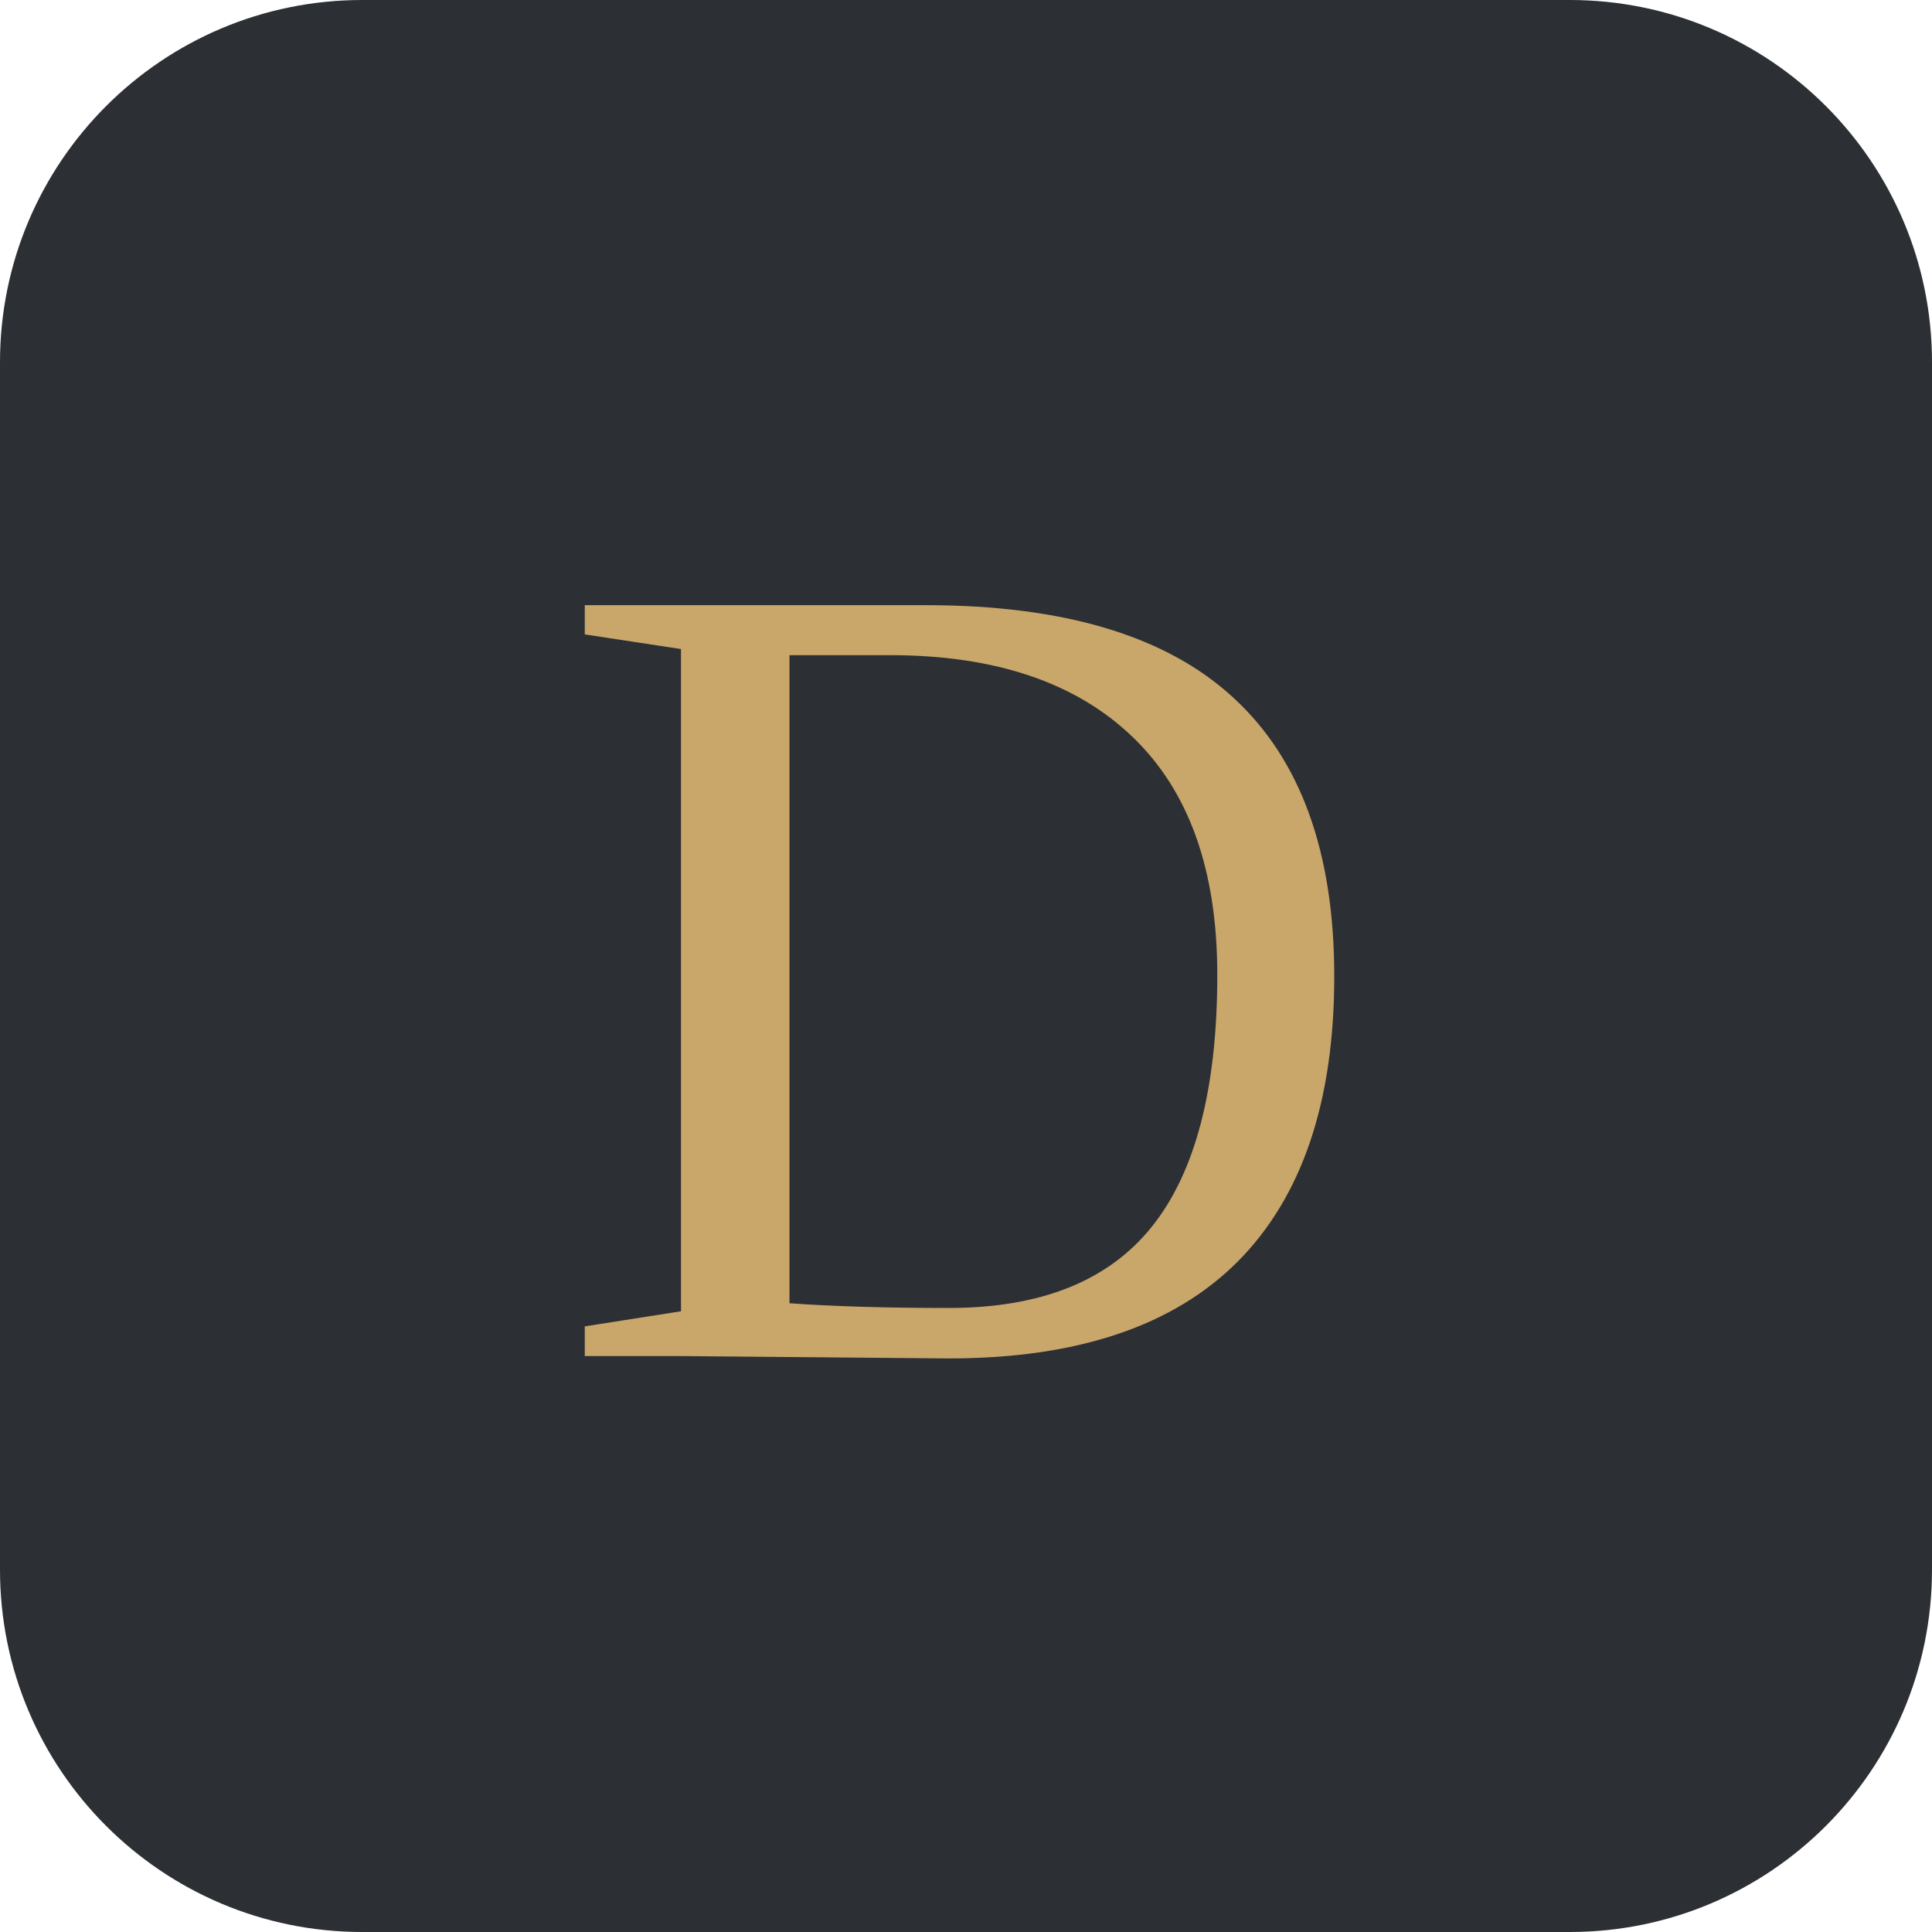
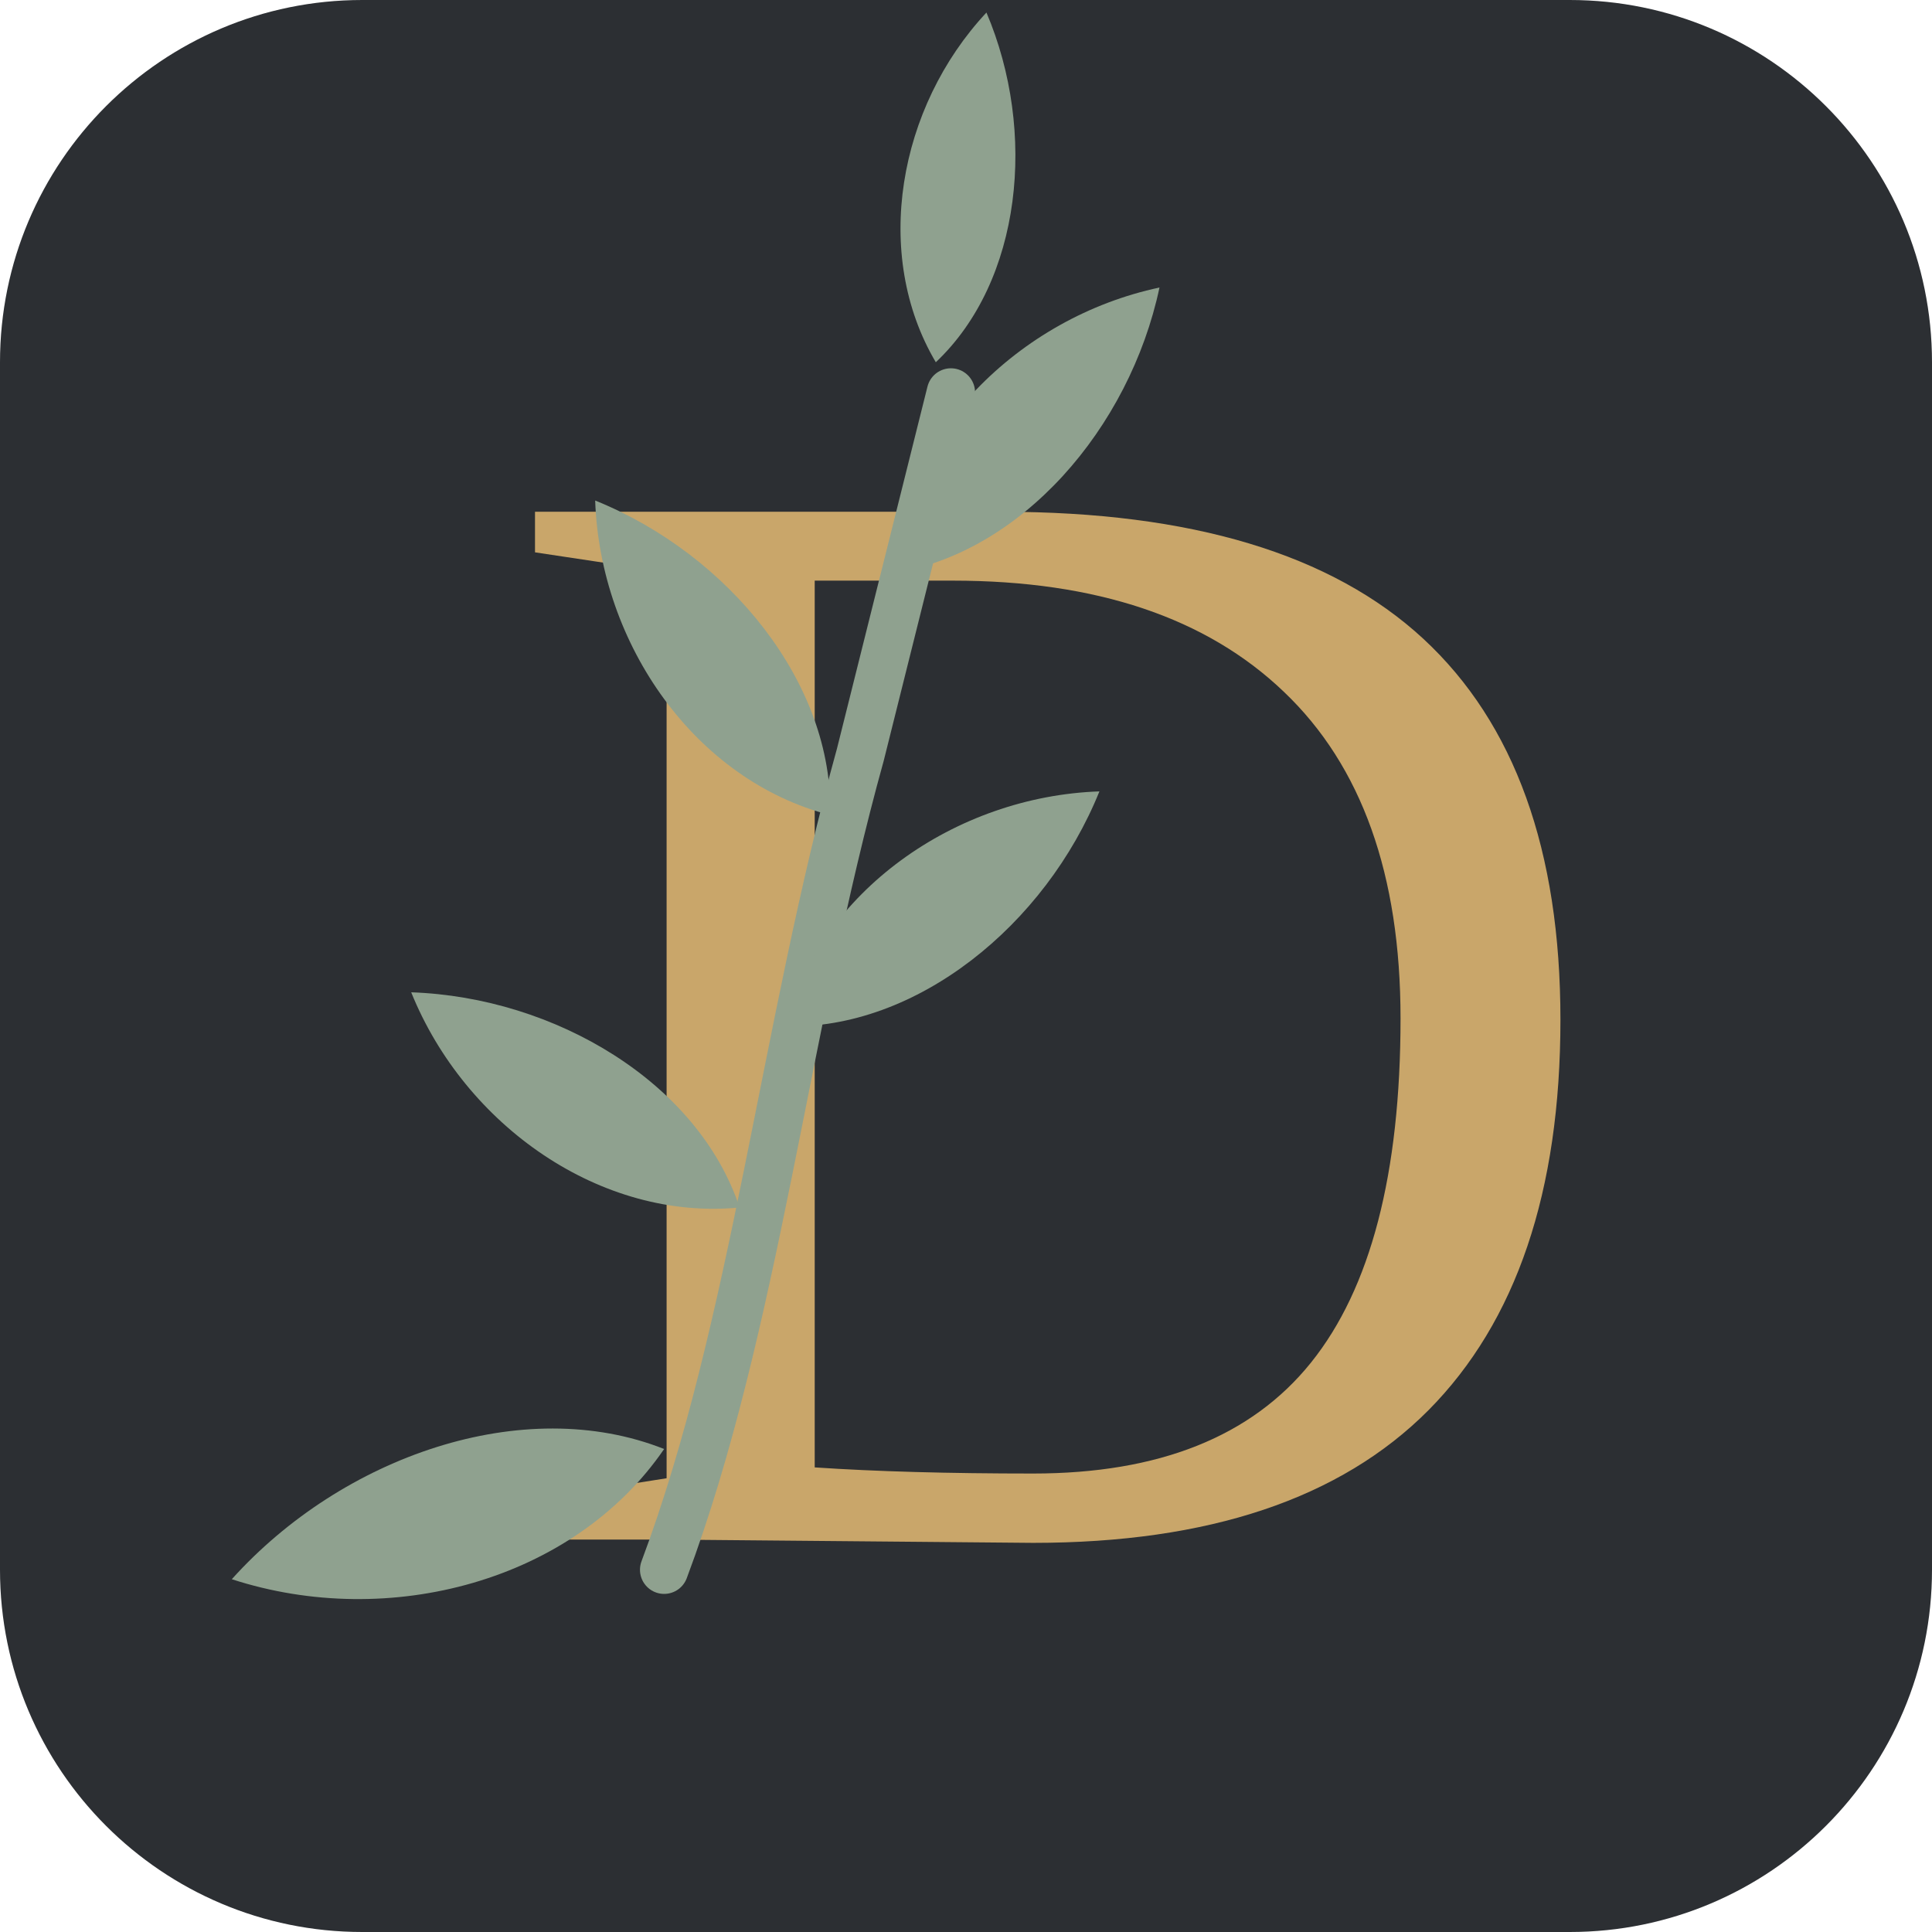
<svg xmlns="http://www.w3.org/2000/svg" viewBox="0 0 64 64" role="img" aria-label="Deblandeau">
  <rect width="64" height="64" rx="12" fill="#2C2F33" />
-   <text x="50%" y="50%" dy="0.34em" text-anchor="middle" font-family="Georgia, 'Times New Roman', serif" font-size="38" font-weight="500" fill="#C9A66A">D</text>
+   <text x="35" y="51" text-anchor="middle" font-family="Georgia, 'Times New Roman', serif" font-size="52" font-weight="500" fill="#C9A66A">D</text>
+   <path d="M22 52 C25 44 26 34 28.5 25 C29.5 21 30.5 17 31.5 13" fill="none" stroke="#8FA18F" stroke-width="1.6" stroke-linecap="round" />
+   <g fill="#8FA18F">
+     <path d="M0 0 C3.5 -3 9 -3 13 -0.4 C9 2.2 3.5 2.6 0 0 Z" transform="translate(22 48) rotate(165) scale(1.15)" />
+     <path d="M0 0 C3.5 -3 9 -3 13 -0.4 C9 2.2 3.5 2.6 0 0 Z" transform="translate(24.5 40) rotate(-145)" />
+     <path d="M0 0 C3.5 -3 9 -3 13 -0.4 C9 2.2 3.5 2.6 0 0 Z" transform="translate(26 34) rotate(-35)" />
+     <path d="M0 0 C3.5 -3 9 -3 13 -0.4 C9 2.2 3.5 2.6 0 0 Z" transform="translate(27.5 27) rotate(-125)" />
+     <path d="M0 0 C3.5 -3 9 -3 13 -0.4 C9 2.2 3.5 2.6 0 0 Z" transform="translate(29.5 19) rotate(-45)" />
+     <path d="M0 0 C3.5 -3 9 -3 13 -0.4 C9 2.2 3.5 2.6 0 0 Z" transform="translate(31 12) rotate(-80) scale(0.9)" />
+   </g>
</svg>
